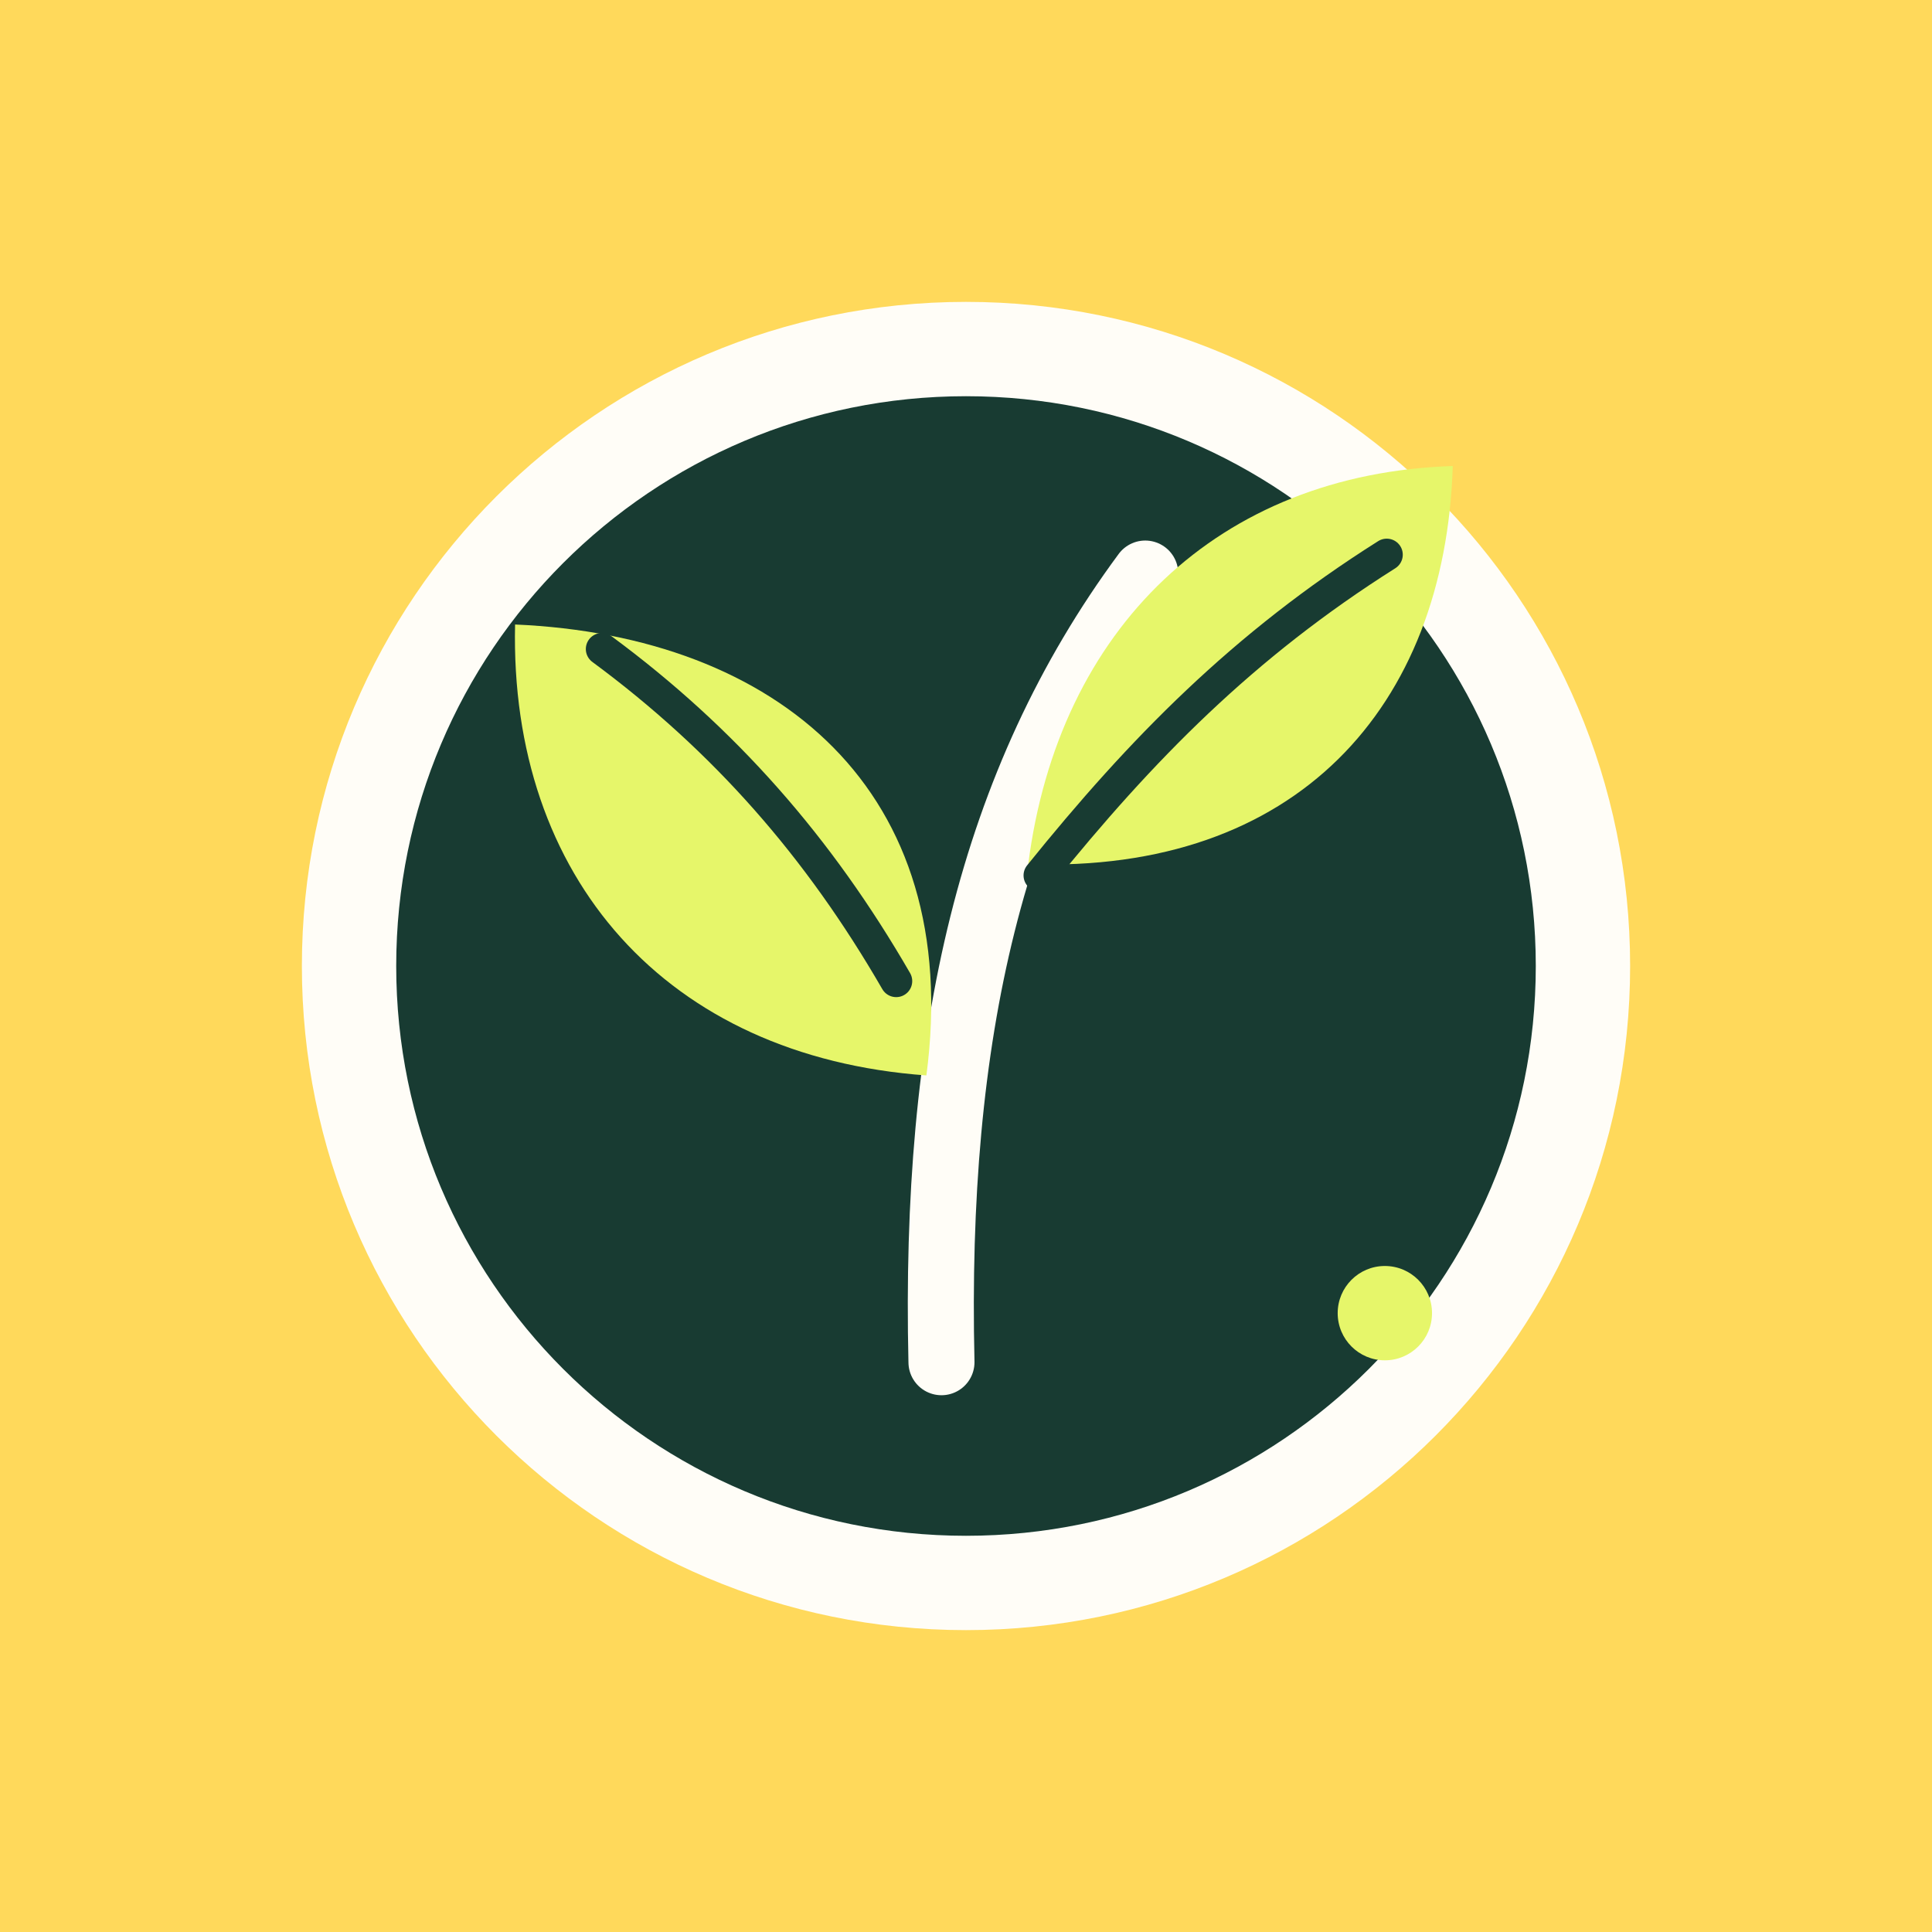
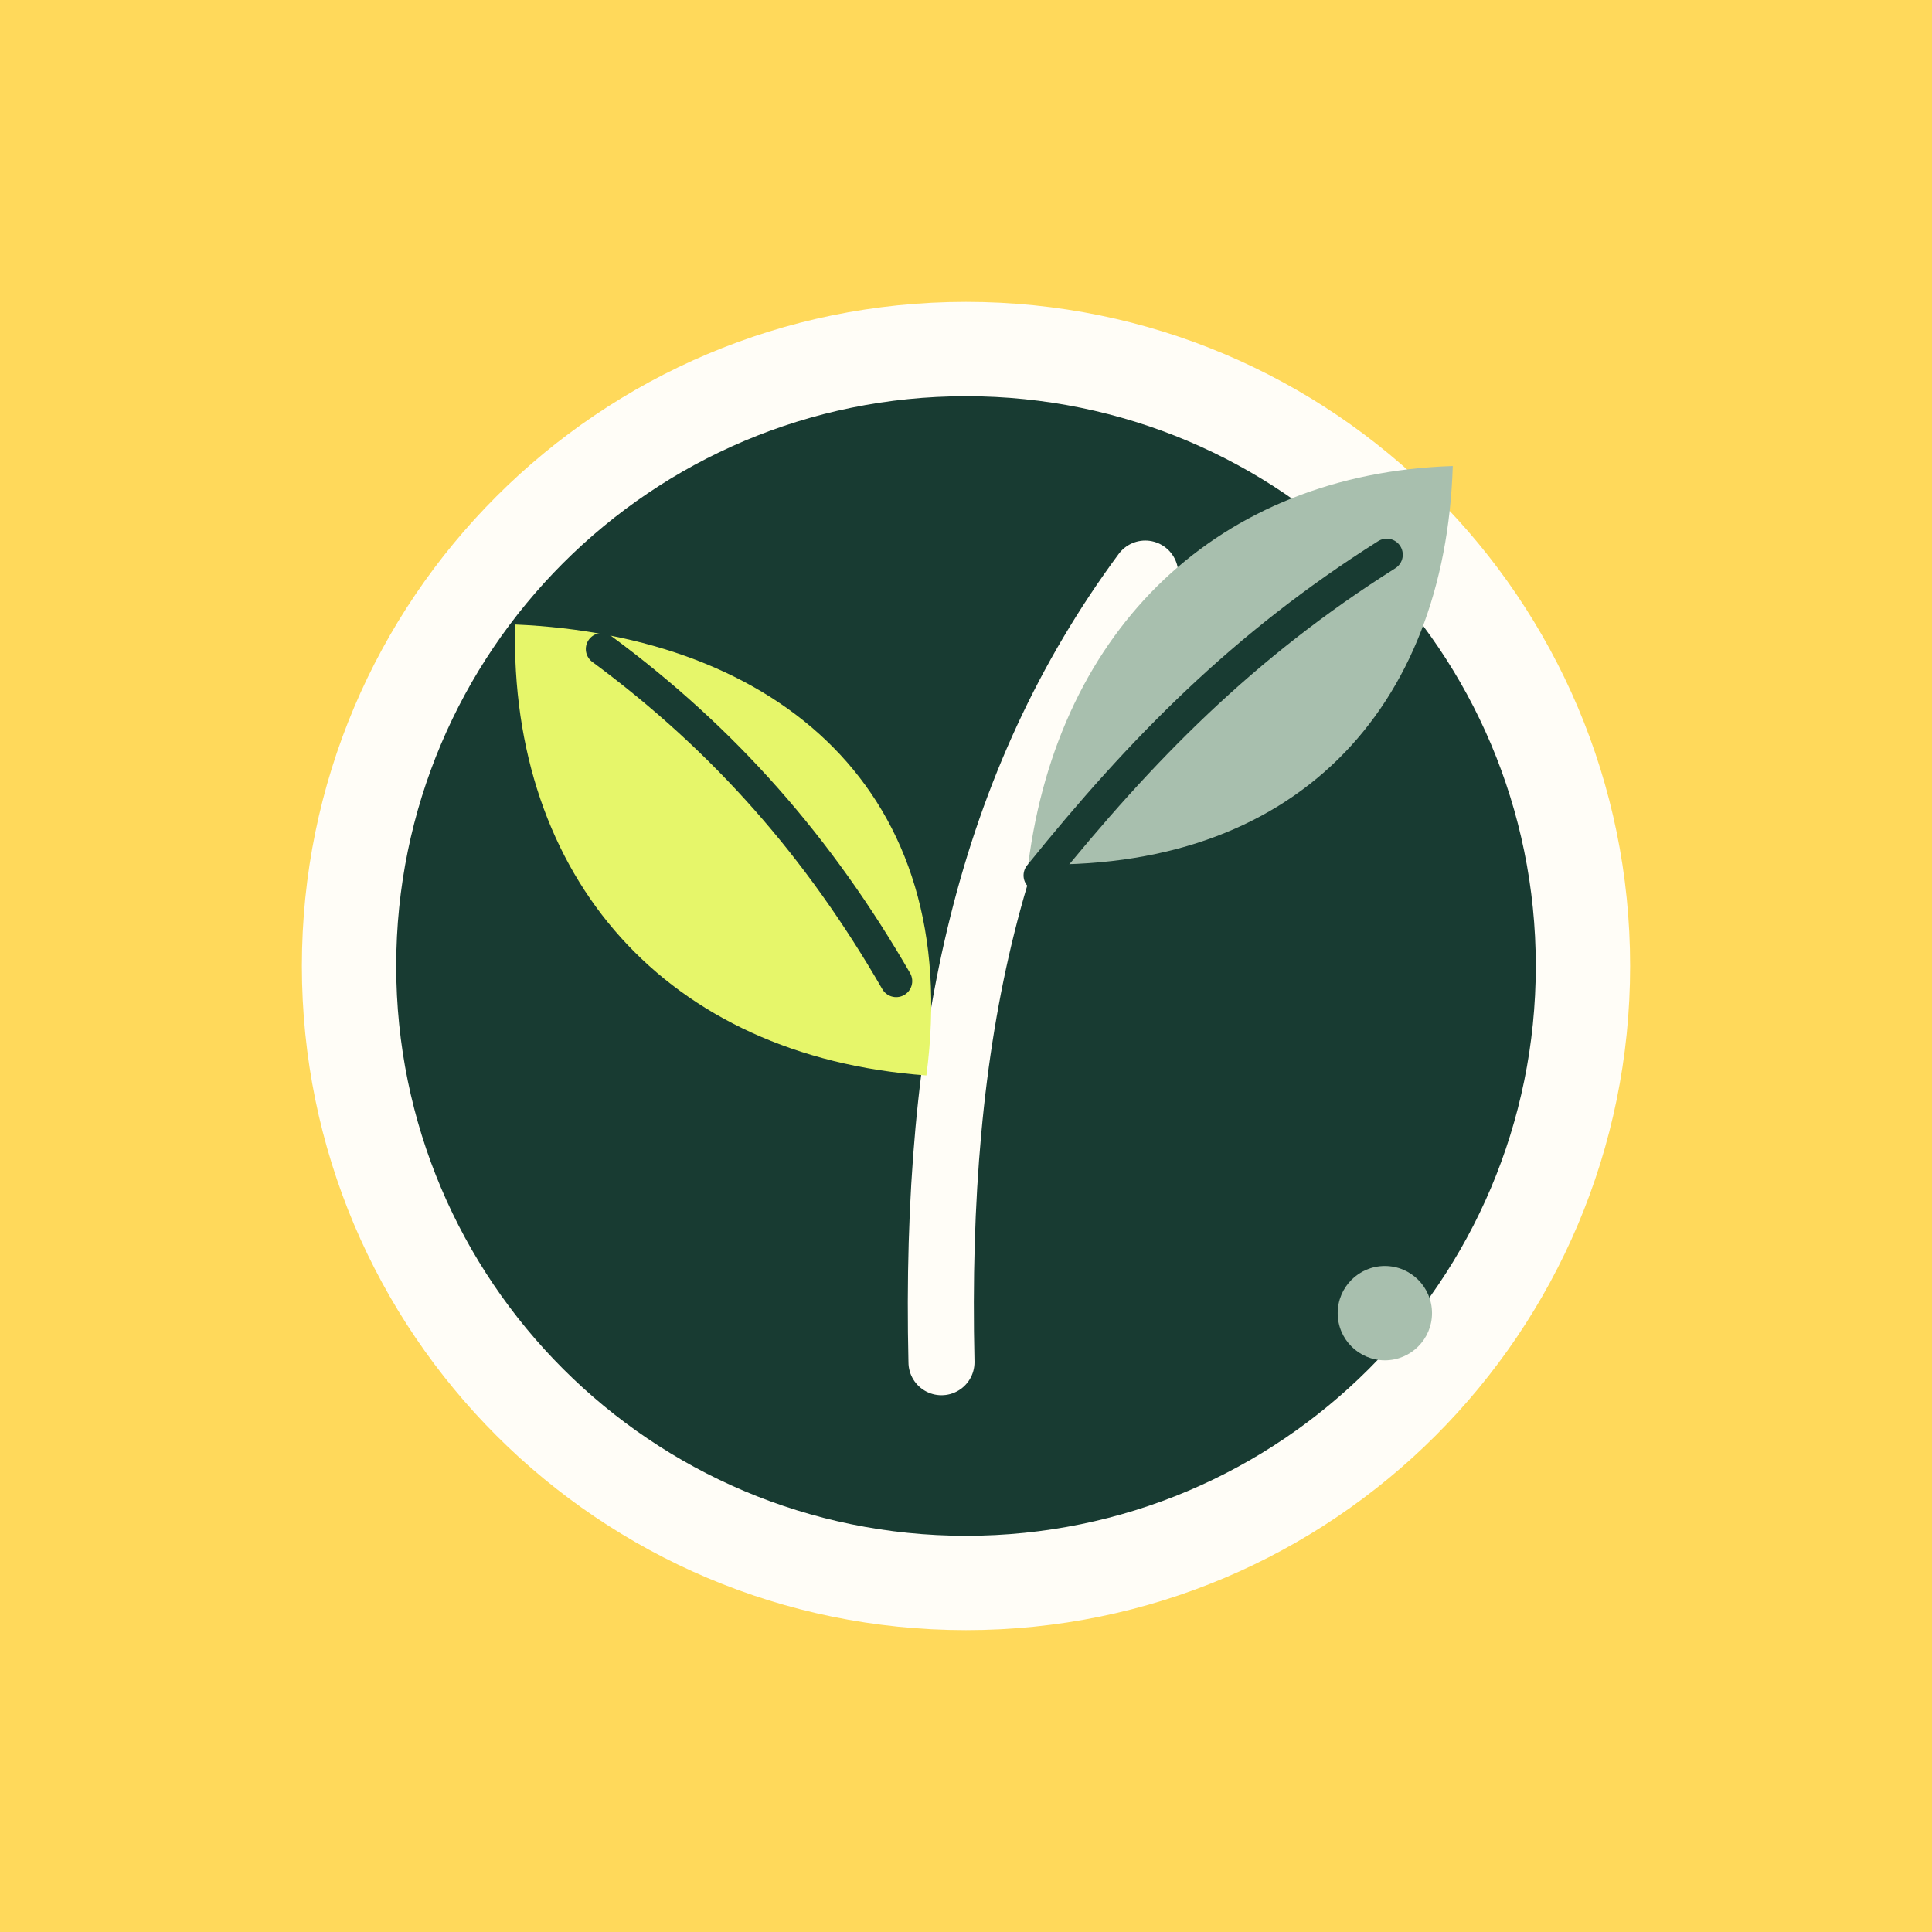
<svg xmlns="http://www.w3.org/2000/svg" viewBox="0 0 1024 1024">
  <rect width="1024" height="1024" fill="#FFD95B" />
  <circle cx="512" cy="512" r="352" fill="#FFFDF7" />
  <circle cx="512" cy="512" r="302" fill="#183B32" />
  <path d="M499 722c-4-173 26-307 108-418" fill="none" stroke="#FFFDF7" stroke-width="35" stroke-linecap="round" />
  <path d="M491 570c-138-10-221-105-218-239 139 6 238 88 218 239Z" fill="#E6F66A" />
-   <path d="M545 458c16-125 101-207 225-211-4 128-83 216-225 211Z" fill="#E6F66A" />
+   <path d="M545 458c16-125 101-207 225-211-4 128-83 216-225 211Z" fill="#A8BFAE" />
  <path d="M319 344c65 48 115 105 156 176M735 294c-76 48-130 103-184 170" fill="none" stroke="#183B32" stroke-width="17" stroke-linecap="round" />
-   <circle cx="734" cy="696" r="25" fill="#E6F66A" />
+   <circle cx="734" cy="696" r="25" fill="#A8BFAE" />
</svg>
